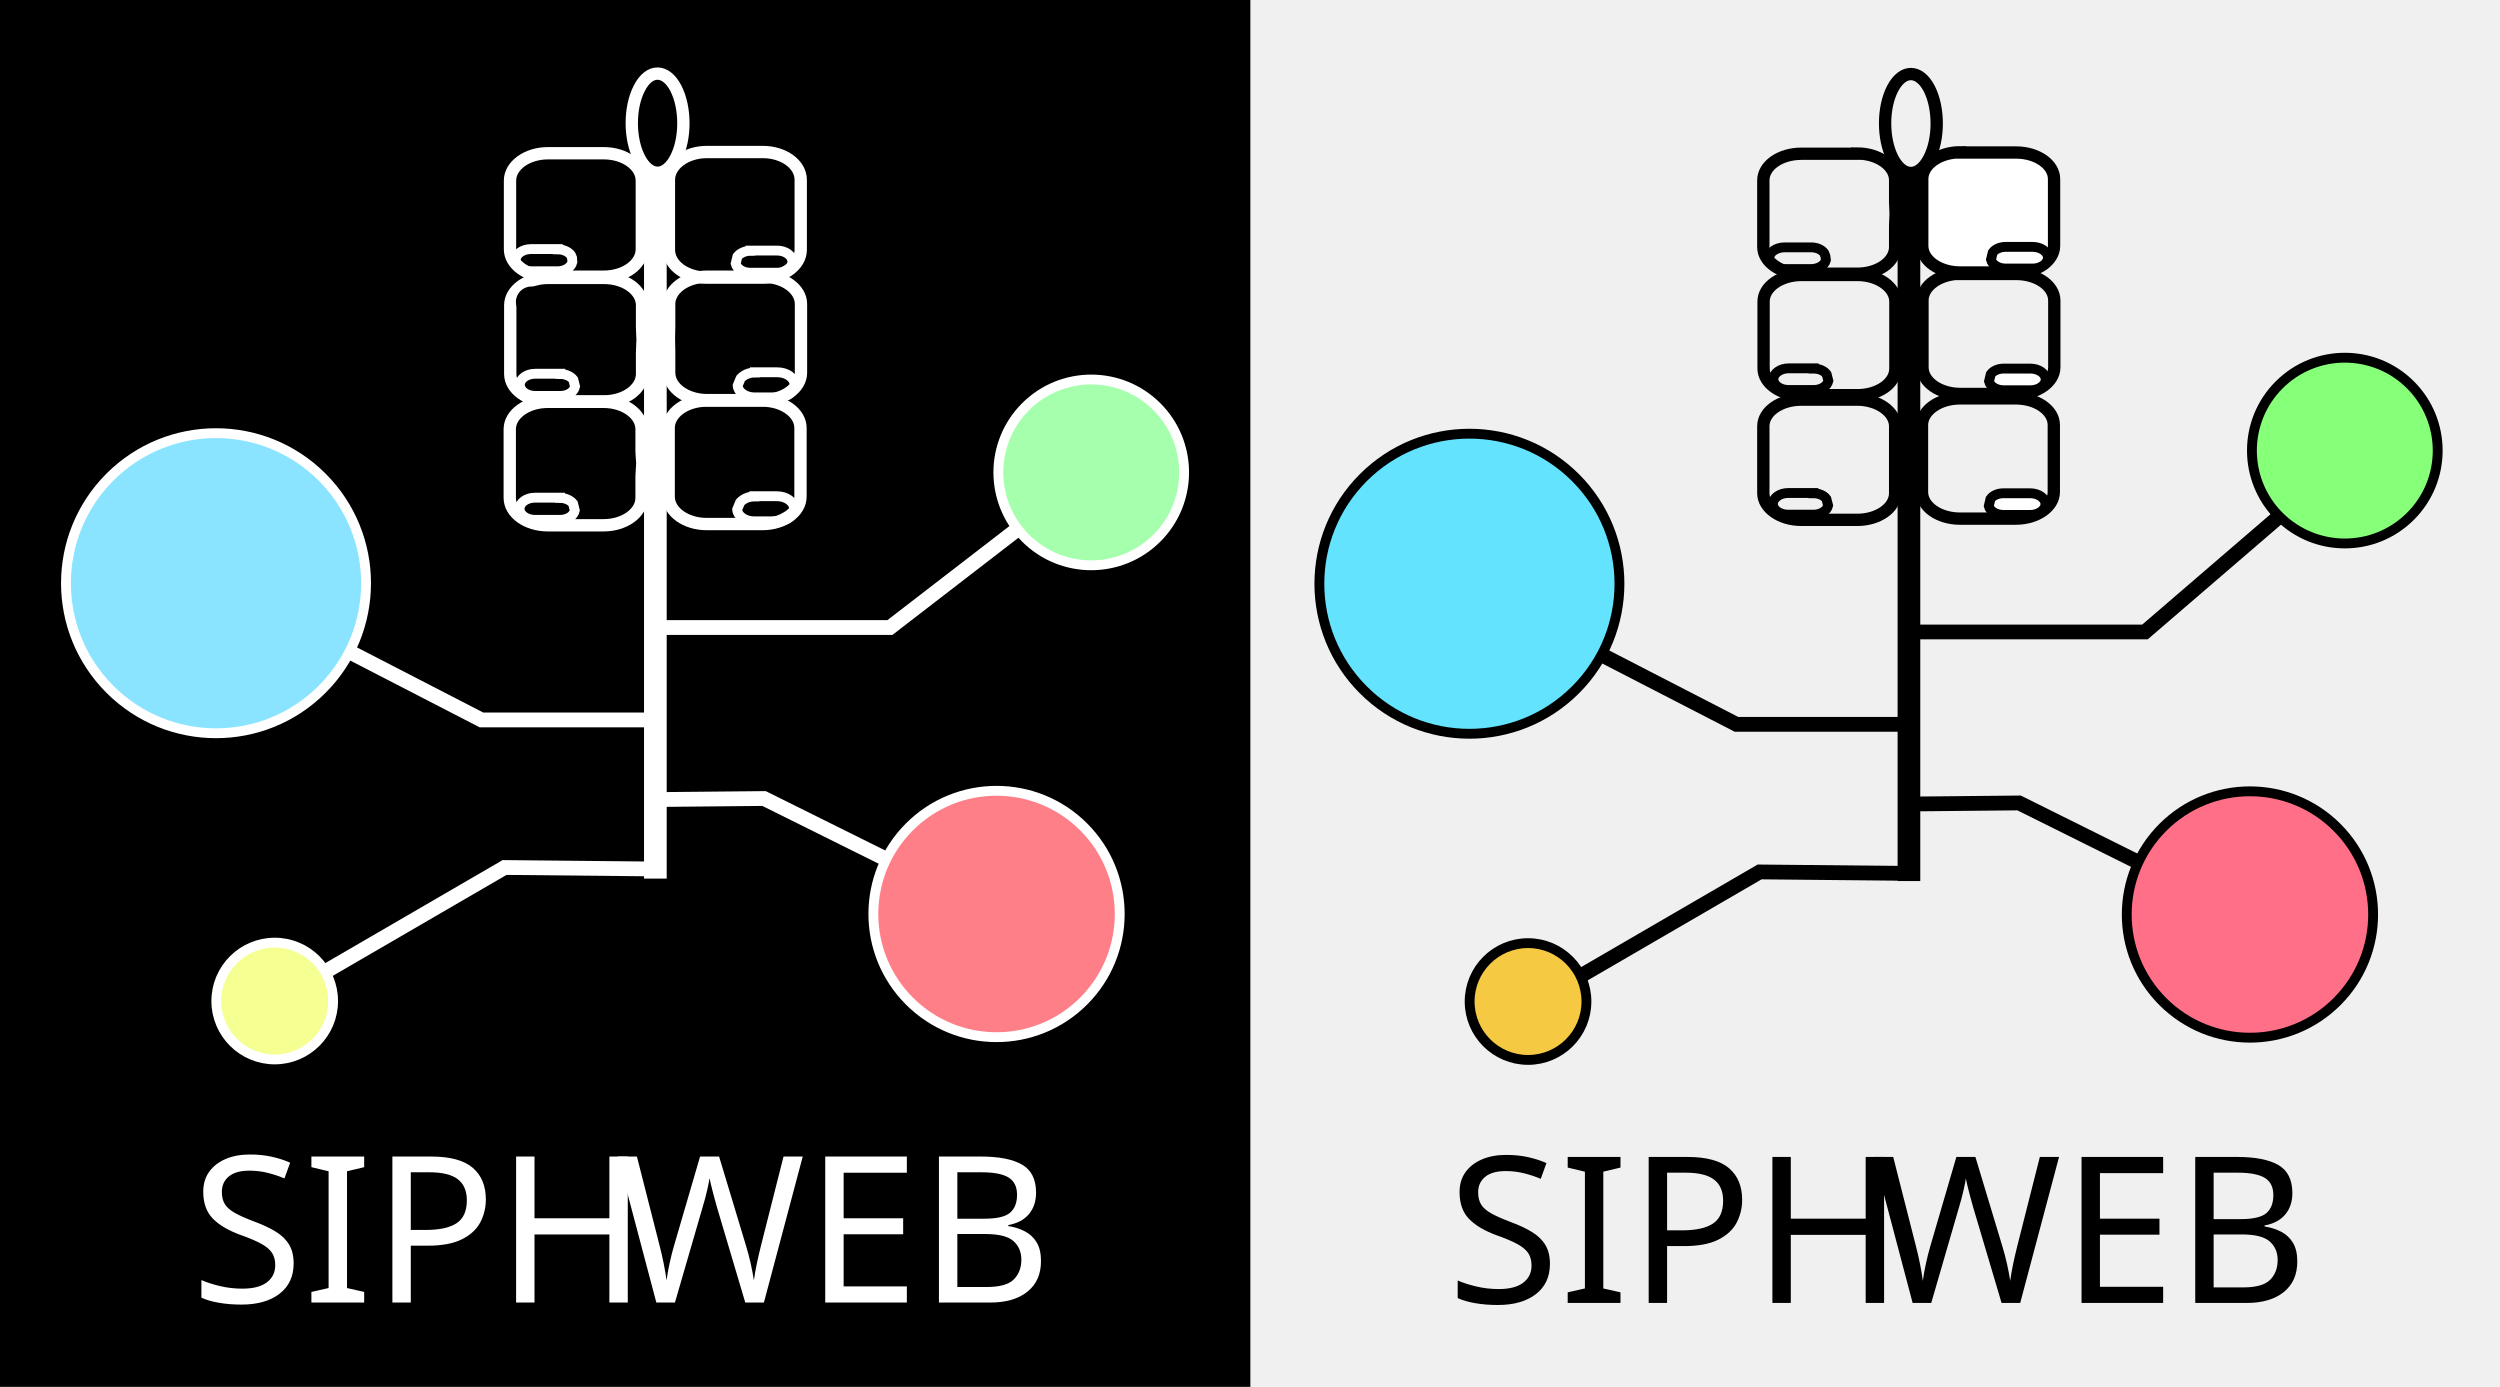
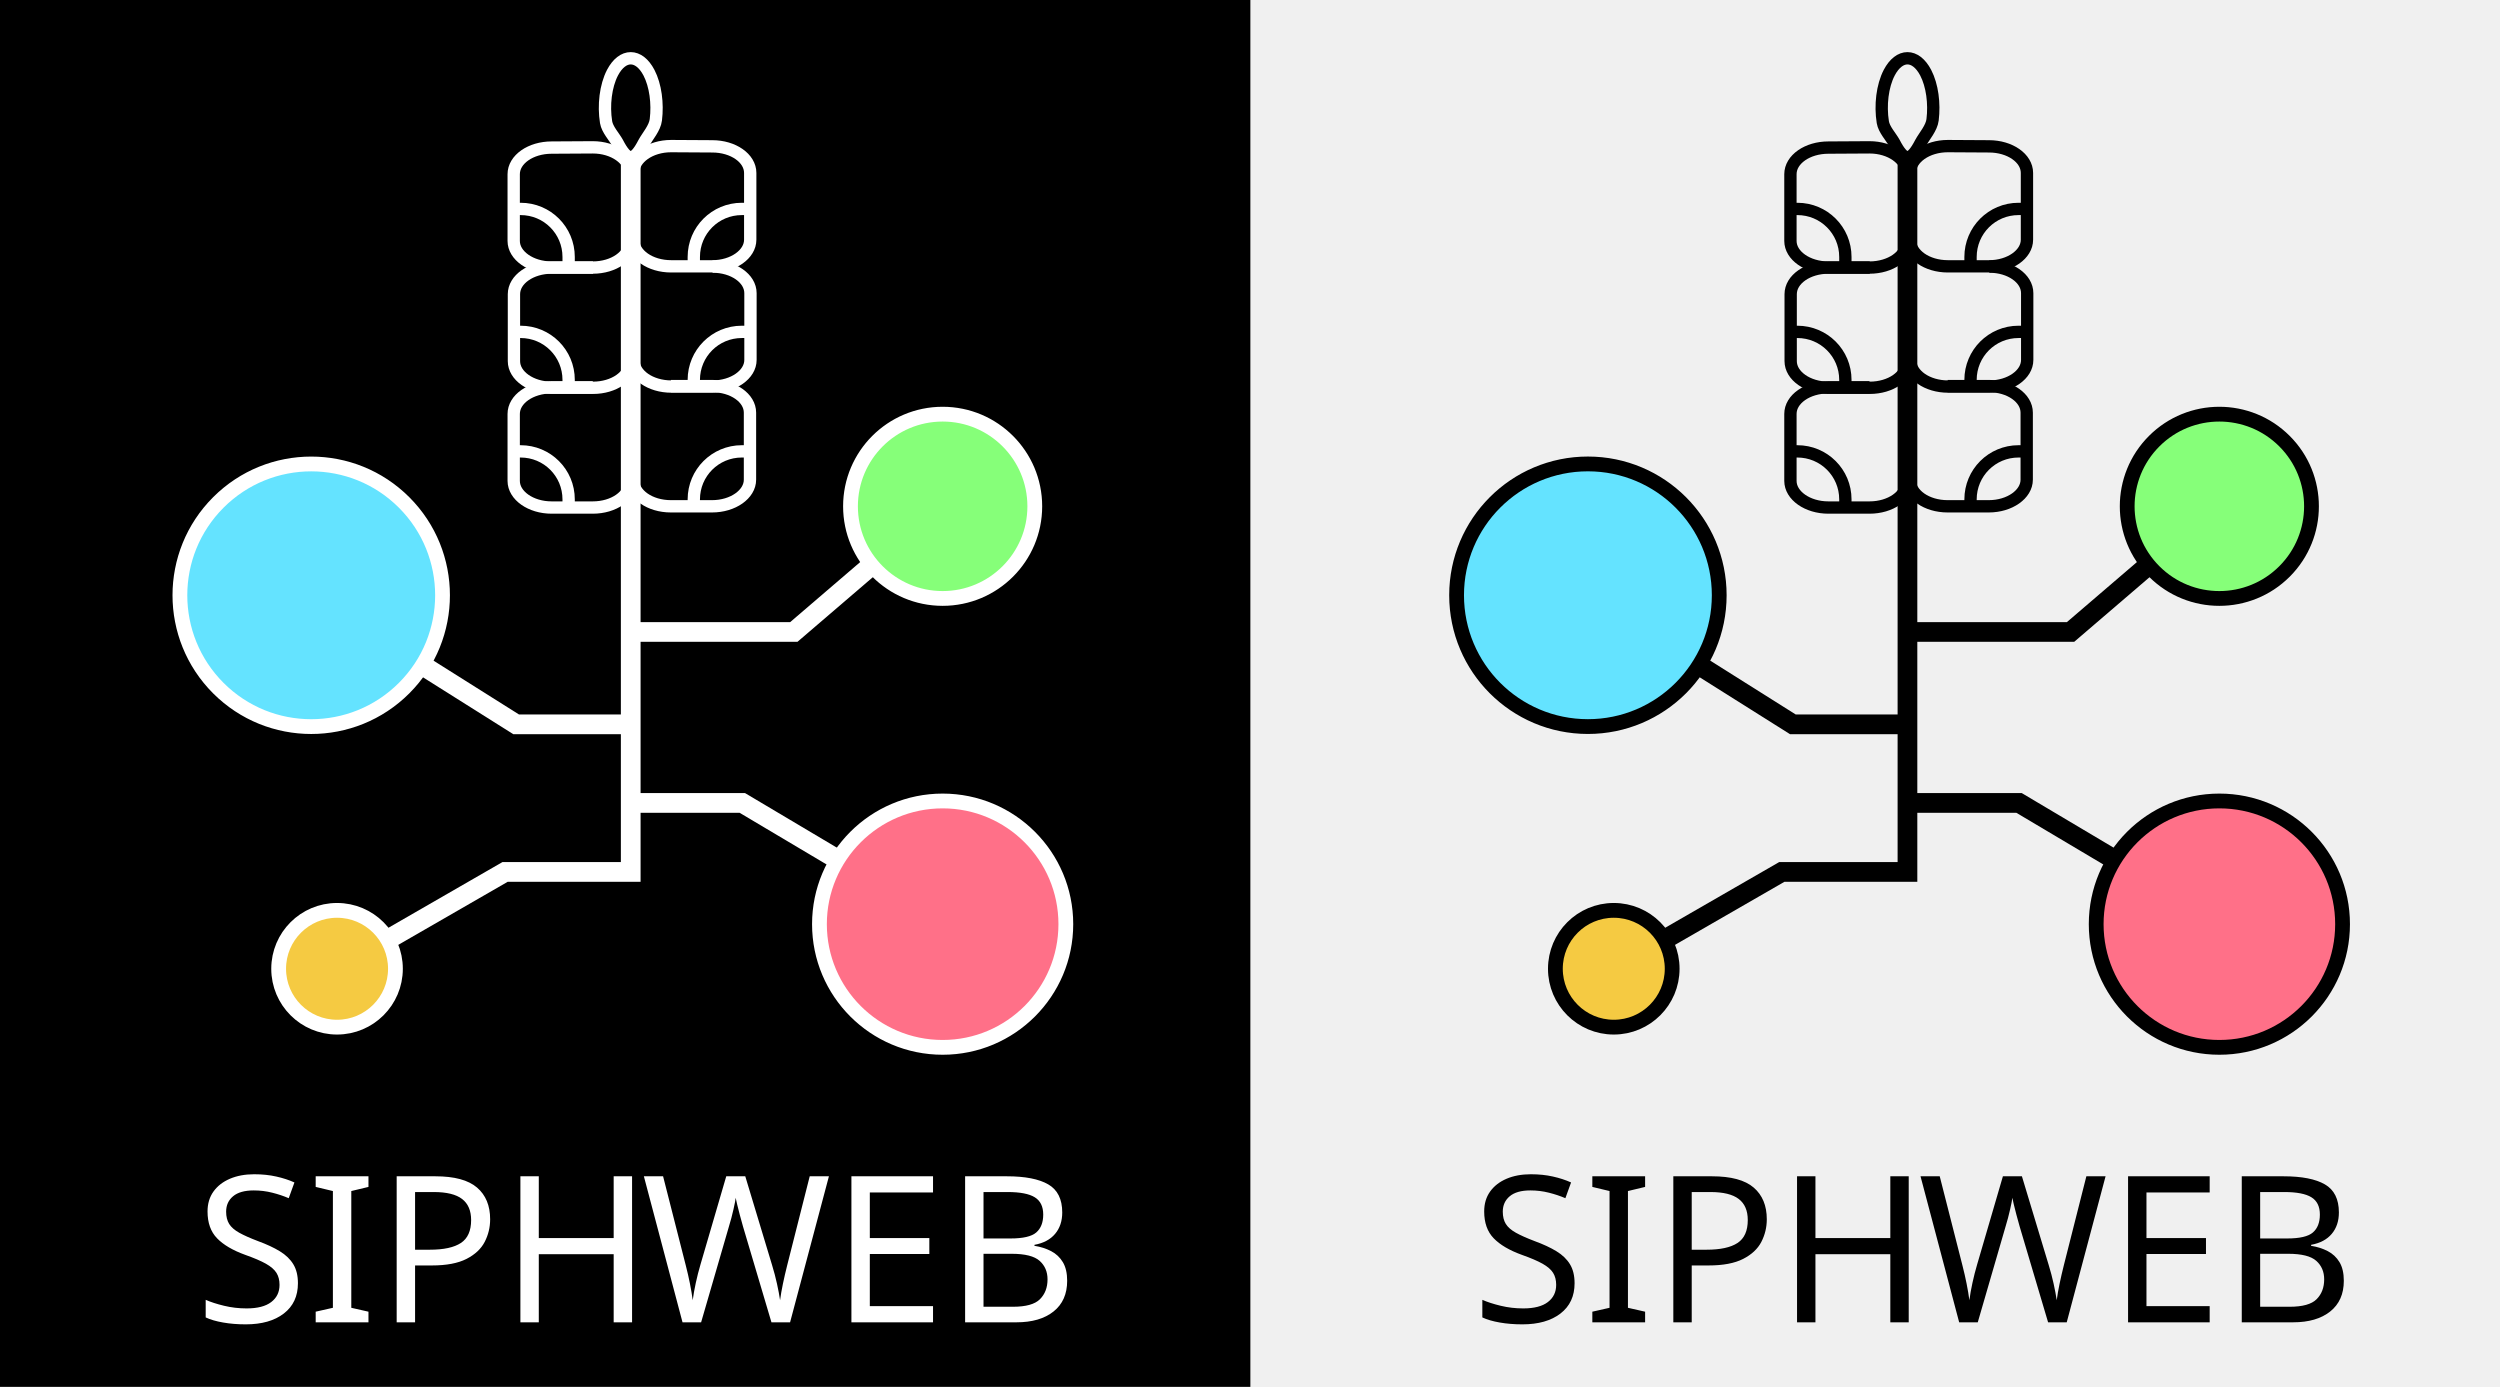
<svg xmlns="http://www.w3.org/2000/svg" version="1.1" id="Layer_1" x="0px" y="0px" viewBox="0 0 1014.7 562.9" style="enable-background:new 0 0 1014.7 562.9;" xml:space="preserve">
  <style type="text/css">
- 	.st0{fill:#FFFFFF;}
- 	.st1{fill:none;stroke:#FFFFFF;stroke-width:5;}
- 	.st2{fill:none;stroke:#FFFFFF;stroke-width:4;}
- 	.st3{font-family:'EuphemiaUCAS';}
- 	.st4{font-size:83px;}
- 	.st5{font-family:'EuphemiaUCAS-Bold';}
- 	.st6{fill:none;stroke:#000000;stroke-width:5;stroke-miterlimit:10;}
- 	.st7{fill:#FFFFFF;stroke:#000000;}
- 	.st8{fill:none;stroke:#000000;stroke-width:5;}
- 	.st9{fill:#FFFFFF;stroke:#000000;stroke-width:4;}
- 	.st10{fill:none;stroke:#000000;stroke-width:4;}
- 	.st11{fill:none;stroke:#000000;stroke-width:4;stroke-miterlimit:10;}
- 	.st12{fill:none;stroke:#FFFFFF;stroke-width:6;stroke-miterlimit:10;}
- 	.st13{fill:#A5FFAC;stroke:#FFFFFF;stroke-width:4;}
- 	.st14{fill:#8AE3FF;stroke:#FFFFFF;stroke-width:4;}
- 	.st15{fill:#F5FF92;stroke:#FFFFFF;stroke-width:4;}
- 	.st16{fill:#FF7F88;stroke:#FFFFFF;stroke-width:4;}
- 	.st17{fill:none;stroke:#000000;stroke-width:6;stroke-miterlimit:10;}
- 	.st18{fill:#64E3FF;stroke:#000000;stroke-width:4;}
- 	.st19{fill:#86FF79;stroke:#000000;stroke-width:4;}
- 	.st20{fill:#FF7088;stroke:#000000;stroke-width:4;}
- 	.st21{fill:#F5CA42;stroke:#000000;stroke-width:4;}
+ 	.st0{fill:none;stroke:#000000;stroke-width:8;stroke-miterlimit:10;}
+ 	.st1{fill:none;stroke:#000000;stroke-width:5;stroke-miterlimit:10;}
+ 	.st2{font-family:'Quicksand-Regular';}
+ 	.st3{font-size:83px;}
+ 	.st4{font-family:'Quicksand-Bold';}
+ 	.st5{fill:none;stroke:#000000;stroke-width:5;}
+ 	.st6{fill:#64E3FF;stroke:#000000;stroke-width:6;}
+ 	.st7{fill:#FF7088;stroke:#000000;stroke-width:6;}
+ 	.st8{fill:#F5CA42;stroke:#000000;stroke-width:6;}
+ 	.st9{fill:#86FF79;stroke:#000000;stroke-width:6;}
+ 	.st10{fill:none;stroke:#FFFFFF;stroke-width:8;stroke-miterlimit:10;}
+ 	.st11{fill:none;stroke:#FFFFFF;stroke-width:5;stroke-miterlimit:10;}
+ 	.st12{fill:#FFFFFF;}
+ 	.st13{fill:none;stroke:#FFFFFF;stroke-width:5;}
+ 	.st14{fill:#64E3FF;stroke:#FFFFFF;stroke-width:6;}
+ 	.st15{fill:#FF7088;stroke:#FFFFFF;stroke-width:6;}
+ 	.st16{fill:#F5CA42;stroke:#FFFFFF;stroke-width:6;}
+ 	.st17{fill:#86FF79;stroke:#FFFFFF;stroke-width:6;}
</style>
-   <rect width="507.5" height="562.9" />
-   <rect x="261.4" y="67.7" class="st0" width="9.2" height="288.9" />
-   <path d="M274.3,35.8c4.1,7.9,4.1,20.6,0,28.4c-4.1,7.9-10.7,7.9-14.8,0c-4.1-7.9-4.1-20.6,0-28.4C263.5,27.9,270.2,27.9,274.3,35.8z  " />
-   <path class="st1" d="M274.3,35.8c4.1,7.9,4.1,20.6,0,28.4c-4.1,7.9-10.7,7.9-14.8,0c-4.1-7.9-4.1-20.6,0-28.4  C263.5,27.9,270.2,27.9,274.3,35.8z" />
-   <text transform="matrix(1 0 0 1 77.5102 528.6793)">
-     <tspan x="0" y="0" class="st0 st3 st4">SIPH</tspan>
-     <tspan x="172.2" y="0" class="st0 st5 st4">WEB</tspan>
-   </text>
-   <path class="st1" d="M286.9,61.7c-8.5,0-15.4,5.1-15.4,11.3v9.3l0,4.9l0,5.3v8.9c0,6.3,6.9,11.3,15.4,11.3h22.7  c8.5,0,15.4-5.1,15.4-11.3V73c0-6.3-6.9-11.3-15.4-11.3H286.9z" />
-   <path class="st1" d="M287,112.3c-8.5,0-15.4,5-15.4,11.1v9.1l-0.1,4.8l0.1,5.3v8.7c0,6.1,6.9,11.1,15.4,11.1h22.7  c8.5,0,15.4-5,15.4-11.1v-27.9c0-6.1-6.9-11.1-15.4-11.1H287z" />
-   <path class="st1" d="M245.1,62.2c8.5,0,15.4,5,15.4,11.1v9.1v4.8v5.3v8.7c0,6.1-6.9,11.1-15.4,11.1h-22.7c-8.5,0-15.4-5-15.4-11.1  V73.3c0-6.1,6.9-11.1,15.4-11.1H245.1z" />
-   <path class="st1" d="M245.2,112.8c8.5,0,15.4,5,15.4,11.1v9.1l0.2,4.8l-0.2,5.3v8.7c0,6.1-6.9,11.1-15.4,11.1h-22.7  c-8.5,0-15.4-5-15.4-11.1v-27.9c0-6.1,6.9-11.1,15.4-11.1H245.2z" />
-   <path class="st2" d="M304.6,101.8c-2.3,0-4.3,1-5.3,2.3l0,0l-0.7,2.9c0.5,2.1,2.9,3.7,6,3.7h10.8c3.4,0,6.2-2,6.2-4.5  c0-2.5-2.8-4.5-6.2-4.5H304.6z" />
-   <path class="st2" d="M306.4,151.2c-2.5,0-4.5,1-5.8,2.4l0,0l-1.2,2.9c0.2,2.7,3.2,4.8,6.9,4.8h9.2c3.9,0,7-2.3,7-5.1  c0-2.8-3.1-5.1-7-5.1H306.4z" />
-   <path d="M226.4,116.4c2.3,0,4.3,1.3,5.3,3.2l2.1,1.7l-1.4,2.3c-0.5,2.9-3,5.1-6,5.1h-10.8c-3.4,0-6.2-2.8-6.2-6.2  c0-3.4,2.8-6.2,6.2-6.2H226.4z" />
-   <path class="st2" d="M226.4,101.2c2.3,0,4.3,1,5.3,2.3l0.5,1.2l0.1,1.7c-0.5,2.1-3,3.7-6,3.7h-10.8c-3.4,0-6.2-2-6.2-4.5  c0-2.5,2.8-4.5,6.2-4.5H226.4z" />
-   <path d="M227.4,186.4c2.3,0,4.3,1.3,5.3,3.2l2,1.6l-1.3,2.3c-0.5,3-2.9,5.3-6,5.3h-10.2c-3.4,0-6.2-2.8-6.2-6.2  c0-3.4,2.8-6.2,6.2-6.2H227.4z" />
-   <path class="st2" d="M227.4,151.8c2.3,0,4.3,1,5.3,2.3l0.7,2.8l0,0c-0.5,2.2-2.9,3.8-6,3.8h-10.2c-3.4,0-6.2-2-6.2-4.5  c0-2.5,2.8-4.5,6.2-4.5H227.4z" />
-   <path d="M824.5,69c10.8,9.5,10.8,25,0,34.6c-10.8,9.5-28.3,9.5-39.1,0c-10.8-9.5-10.8-25,0-34.6C796.3,59.5,813.8,59.5,824.5,69z" />
-   <path class="st1" d="M824.5,69c10.8,9.5,10.8,25,0,34.6c-10.8,9.5-28.3,9.5-39.1,0c-10.8-9.5-10.8-25,0-34.6  C796.3,59.5,813.8,59.5,824.5,69z" />
-   <rect x="770.2" y="67.9" width="9.2" height="289.7" />
-   <path class="st6" d="M783,35.9c4.1,7.9,4.1,20.6,0,28.4c-4.1,7.9-10.7,7.9-14.8,0c-4.1-7.9-4.1-20.6,0-28.4  C772.3,28.1,778.9,28.1,783,35.9z" />
-   <text transform="matrix(1 0 0 1 587.4178 528.8445)">
-     <tspan x="0" y="0" class="st3 st4">SIPH</tspan>
-     <tspan x="172.2" y="0" class="st5 st4">WEB</tspan>
-   </text>
-   <path class="st7" d="M779.2,91.4v8.5c0,6,6.9,10.8,15.4,10.8h22.7c8.5,0,15.4-4.9,15.4-10.8V72.7c0-6-6.9-10.8-15.4-10.8h-22.7  c-8.5,0-15.4,4.9-15.4,10.8v8.9" />
-   <path class="st8" d="M795.6,61.8c-8.5,0-15.4,4.9-15.4,10.8v8.9l0,5.2l0,4.6v8.5c0,6,6.9,10.8,15.4,10.8h22.7  c8.5,0,15.4-4.9,15.4-10.8V72.7c0-6-6.9-10.8-15.4-10.8H795.6z" />
-   <path class="st8" d="M795.7,111.1c-8.5,0-15.4,4.9-15.4,10.8v8.9v9.8l0,0v8.5c0,6,6.9,10.8,15.4,10.8h22.7c8.5,0,15.4-4.9,15.4-10.8  V122c0-6-6.9-10.8-15.4-10.8H795.7z" />
-   <path class="st8" d="M753.9,111.6c8.5,0,15.4,4.9,15.4,10.8v8.9v9.8l0,0v8.5c0,6-6.9,10.8-15.4,10.8h-22.7  c-8.5,0-15.4-4.9-15.4-10.8v-27.2c0-6,6.9-10.8,15.4-10.8H753.9z" />
-   <path class="st9" d="M814.1,100.2c-2.3,0-4.3,0.9-5.3,2.3l-0.7,2.9l0,0c0.5,2,2.9,3.6,6,3.6H825c3.4,0,6.2-2,6.2-4.4  c0-2.4-2.8-4.4-6.2-4.4H814.1z" />
-   <path class="st10" d="M735.1,100.4c2.3,0,4.3,0.9,5.3,2.3l0.5,1.3l0.2,1.6c-0.5,2-3,3.6-6,3.6h-10.8c-3.4,0-6.2-1.9-6.2-4.4  c0-2.4,2.8-4.4,6.2-4.4H735.1z" />
-   <path class="st11" d="M736.1,149.6c2.3,0,4.3,0.9,5.3,2.3l0.7,2.7l0,0c-0.5,2.1-2.9,3.7-6,3.7H726c-3.4,0-6.2-1.9-6.2-4.4  c0-2.4,2.8-4.4,6.2-4.4H736.1z" />
-   <path class="st8" d="M753.8,62.3c8.5,0,15.4,4.9,15.4,10.8v8.9l0.2,4.7l-0.2,5.1v8.5c0,6-6.9,10.8-15.4,10.8h-22.7  c-8.5,0-15.4-4.9-15.4-10.8V73.2c0-6,6.9-10.8,15.4-10.8H753.8z" />
-   <path class="st9" d="M813.3,149.6c-2.3,0-4.3,0.9-5.3,2.3l-0.7,2.9l0,0c0.5,2,2.9,3.6,6,3.6h10.8c3.4,0,6.2-2,6.2-4.4  c0-2.4-2.8-4.4-6.2-4.4H813.3z" />
-   <path class="st1" d="M286.8,162.6c-8.5,0-15.4,5-15.4,11.1v9.1l0,5.3l0,4.8v8.7c0,6.1,6.9,11.1,15.4,11.1h22.7  c8.5,0,15.4-5,15.4-11.1v-27.9c0-6.1-6.9-11.1-15.4-11.1H286.8z" />
-   <path class="st1" d="M245,163.1c8.5,0,15.4,5,15.4,11.1v9.1l0.3,4.8l-0.3,5.3v8.7c0,6.1-6.9,11.1-15.4,11.1h-22.7  c-8.5,0-15.4-5-15.4-11.1v-27.9c0-6.1,6.9-11.1,15.4-11.1H245z" />
-   <path class="st2" d="M306.2,201.5c-2.5,0-4.5,1-5.8,2.4l-1.2,2.9l0,0c0.2,2.7,3.2,4.8,6.9,4.8h9.2c3.9,0,7-2.3,7-5.1  c0-2.8-3.1-5.1-7-5.1H306.2z" />
-   <path class="st2" d="M227.3,202.1c2.3,0,4.3,1,5.3,2.3l0.7,2.8l0,0c-0.5,2.2-2.9,3.8-6,3.8h-10.2c-3.4,0-6.2-2-6.2-4.5  c0-2.5,2.8-4.5,6.2-4.5H227.3z" />
-   <path class="st8" d="M795.5,161.7c-8.5,0-15.4,4.9-15.4,10.8v8.9v9.8l0,0v8.5c0,6,6.9,10.8,15.4,10.8h22.7c8.5,0,15.4-4.9,15.4-10.8  v-27.2c0-6-6.9-10.8-15.4-10.8H795.5z" />
-   <path class="st8" d="M753.8,162.2c8.5,0,15.4,4.9,15.4,10.8v8.9v9.8l0,0v8.5c0,6-6.9,10.8-15.4,10.8h-22.7  c-8.5,0-15.4-4.9-15.4-10.8v-27.2c0-6,6.9-10.8,15.4-10.8H753.8z" />
-   <path class="st11" d="M736,200.2c2.3,0,4.3,0.9,5.3,2.3l0.7,2.7l0,0c-0.5,2.1-2.9,3.7-6,3.7h-10.2c-3.4,0-6.2-1.9-6.2-4.4  c0-2.4,2.8-4.4,6.2-4.4H736z" />
-   <path class="st9" d="M813.2,200.2c-2.3,0-4.3,0.9-5.3,2.3l-0.7,2.9l0,0c0.5,2,2.9,3.6,6,3.6H824c3.4,0,6.2-2,6.2-4.4  c0-2.4-2.8-4.4-6.2-4.4H813.2z" />
-   <polyline class="st12" points="269.1,292.2 195.4,292.2 87.8,236.7 " />
-   <polyline class="st12" points="269.1,254.7 361.2,254.7 442.9,191.7 " />
-   <polyline class="st12" points="265.9,352.7 204.8,352.1 111.5,406.3 " />
-   <polyline class="st12" points="269.1,324.5 310.1,324.1 404.5,371 " />
-   <ellipse transform="matrix(0.7071 -0.7071 0.7071 0.7071 -5.8139 369.3648)" class="st13" cx="442.9" cy="191.7" rx="37.7" ry="37.7" />
-   <ellipse transform="matrix(0.7071 -0.7071 0.7071 0.7071 -141.7084 131.356)" class="st14" cx="87.7" cy="236.7" rx="60.9" ry="60.9" />
-   <circle class="st15" cx="111.5" cy="406.3" r="23.7" />
-   <ellipse transform="matrix(0.7071 -0.7071 0.7071 0.7071 -143.8805 394.6561)" class="st16" cx="404.5" cy="371" rx="50" ry="50" />
-   <polyline class="st17" points="778.5,294 704.8,294 597.1,238.5 " />
-   <polyline class="st17" points="778.5,256.5 870.6,256.5 952.3,186.2 " />
-   <polyline class="st17" points="775.3,354.5 714.2,353.9 620.9,408.1 " />
-   <polyline class="st17" points="778.5,326.3 819.5,325.9 913.8,372.8 " />
-   <ellipse transform="matrix(0.7071 -0.7071 0.7071 0.7071 7.1777 491.1275)" class="st18" cx="596.4" cy="236.9" rx="60.9" ry="60.9" />
-   <ellipse transform="matrix(0.7071 -0.7071 0.7071 0.7071 149.4388 726.5027)" class="st19" cx="951.7" cy="182.9" rx="37.7" ry="37.7" />
-   <ellipse transform="matrix(0.7071 -0.7071 0.7071 0.7071 5.0047 754.4267)" class="st20" cx="913.2" cy="371.2" rx="50" ry="50" />
-   <circle class="st21" cx="620.2" cy="406.5" r="23.7" />
+   <g id="background">
+     <rect width="507.5" height="562.9" />
+   </g>
+   <g id="Layer_1_1_">
+     <polyline class="st0" points="774.2,66.7 774.2,353.9 723.2,353.9 655,393.2  " />
+     <path class="st1" d="M781.6,29.5c2.7,5.2,3.6,12.5,2.8,19.1c-0.4,3.4-3.4,6.7-4.8,9.3c-4.1,7.9-6.7,7.9-10.8,0   c-1.3-2.4-4.1-5.3-4.6-8.3c-1.1-6.9-0.2-14.7,2.6-20.1C770.9,21.7,777.5,21.7,781.6,29.5z" />
+     <text transform="matrix(1 0 0 1 597.4182 536.7)" class="st2 st3">SIPH</text>
+     <text transform="matrix(1 0 0 1 778.5001 536.7)" class="st4 st3">WEB</text>
+     <path class="st5" d="M775.3,118.9v8.9v9.8l0,0v8.5c0,6,6.9,10.8,15.4,10.8h16.7c8.5,0,15.4-4.9,15.4-10.8V119   c0-6-6.9-10.8-15.4-10.8" />
+     <path class="st5" d="M774.3,119.4v8.9v9.8l0,0v8.5c0,6-6.9,10.8-15.4,10.8h-16.7c-8.5,0-15.4-4.9-15.4-10.8v-27.2   c0-6,6.9-10.8,15.4-10.8h16.7" />
+     <path class="st5" d="M758.8,59.8c8.5,0,15.4,4.9,15.4,10.8v8.9l0.2,4.7l-0.2,5.1v8.5c0,6-6.9,10.8-15.4,10.8h-16.7   c-8.5,0-15.4-4.9-15.4-10.8V70.7c0-6,6.9-10.8,15.4-10.8L758.8,59.8L758.8,59.8z" />
+     <path class="st5" d="M775.1,167.5v8.9v9.8l0,0v8.5c0,6,6.9,10.8,15.4,10.8h16.7c8.5,0,15.4-4.9,15.4-10.8v-27.2   c0-6-6.9-10.8-15.4-10.8h-16.7" />
+     <path class="st5" d="M774.2,168v8.9v9.8l0,0v8.5c0,6-6.9,10.8-15.4,10.8h-16.7c-8.5,0-15.4-4.9-15.4-10.8V168   c0-6,6.9-10.8,15.4-10.8h16.7" />
+     <polyline class="st0" points="774.2,294 727.7,294 644.5,241.6  " />
+     <polyline class="st0" points="774.2,256.5 840.4,256.5 900.8,204.7  " />
+     <polyline class="st0" points="774.2,325.9 819.5,325.9 902.3,375.1  " />
+     <ellipse class="st6" cx="644.5" cy="241.6" rx="53.3" ry="53.3" />
+     <ellipse class="st7" cx="900.8" cy="375.1" rx="50" ry="50" />
+     <ellipse class="st8" cx="655" cy="393.2" rx="23.7" ry="23.7" />
+     <path class="st5" d="M790.6,59.3c-8.5,0-15.4,4.9-15.4,10.8V79v5.2v4.6v8.5c0,6,6.9,10.8,15.4,10.8h16.7c8.5,0,15.4-4.9,15.4-10.8   V70.2c0-6-6.9-10.8-15.4-10.8L790.6,59.3L790.6,59.3z" />
+     <path class="st5" d="M726.7,84.8h2.8c10.8,0,19.5,8.7,19.5,19.5v4.3" />
+     <path class="st5" d="M726.7,134.7h2.8c10.8,0,19.5,8.7,19.5,19.5v3.2" />
+     <path class="st5" d="M726.7,183.2h2.8c10.8,0,19.5,8.7,19.5,19.5v3.3" />
+     <path class="st5" d="M822.7,84.8h-3.4c-10.8,0-19.5,8.7-19.5,19.5v3.8" />
+     <path class="st5" d="M822.8,134.7h-3.5c-10.8,0-19.5,8.7-19.5,19.5v2.7" />
+     <path class="st5" d="M822.6,183.2h-3.3c-10.8,0-19.5,8.7-19.5,19.5v2.8" />
+     <ellipse transform="matrix(0.7071 -0.7071 0.7071 0.7071 118.5222 697.1474)" class="st9" cx="900.8" cy="205.5" rx="37.4" ry="37.4" />
+     <polyline class="st10" points="256,66.7 256,353.9 205,353.9 136.8,393.2  " />
+     <path class="st11" d="M263.4,29.5c2.7,5.2,3.6,12.5,2.8,19.1c-0.4,3.4-3.4,6.7-4.8,9.3c-4.1,7.9-6.7,7.9-10.8,0   c-1.3-2.4-4.1-5.3-4.6-8.3c-1.1-6.9-0.2-14.7,2.6-20.1C252.7,21.7,259.3,21.7,263.4,29.5z" />
+     <text transform="matrix(1 0 0 1 79.2523 536.7)" class="st12 st2 st3">SIPH</text>
+     <text transform="matrix(1 0 0 1 260.3342 536.7)" class="st12 st4 st3">WEB</text>
+     <path class="st13" d="M257.1,118.9v8.9v9.8l0,0v8.5c0,6,6.9,10.8,15.4,10.8h16.7c8.5,0,15.4-4.9,15.4-10.8V119   c0-6-6.9-10.8-15.4-10.8" />
+     <path class="st13" d="M256.1,119.4v8.9v9.8l0,0v8.5c0,6-6.9,10.8-15.4,10.8H224c-8.5,0-15.4-4.9-15.4-10.8v-27.2   c0-6,6.9-10.8,15.4-10.8h16.7" />
+     <path class="st13" d="M240.6,59.8c8.5,0,15.4,4.9,15.4,10.8v8.9l0.2,4.7l-0.2,5.1v8.5c0,6-6.9,10.8-15.4,10.8h-16.7   c-8.5,0-15.4-4.9-15.4-10.8V70.7c0-6,6.9-10.8,15.4-10.8L240.6,59.8L240.6,59.8z" />
+     <path class="st13" d="M256.9,167.5v8.9v9.8l0,0v8.5c0,6,6.9,10.8,15.4,10.8H289c8.5,0,15.4-4.9,15.4-10.8v-27.2   c0-6-6.9-10.8-15.4-10.8h-16.7" />
+     <path class="st13" d="M256,168v8.9v9.8l0,0v8.5c0,6-6.9,10.8-15.4,10.8h-16.7c-8.5,0-15.4-4.9-15.4-10.8V168   c0-6,6.9-10.8,15.4-10.8h16.7" />
+     <polyline class="st10" points="256,294 209.5,294 126.3,241.6  " />
+     <polyline class="st10" points="256,256.5 322.2,256.5 382.6,204.7  " />
+     <polyline class="st10" points="256,325.9 301.3,325.9 384.1,375.1  " />
+     <ellipse transform="matrix(0.7071 -0.7071 0.7071 0.7071 -133.8254 160.0845)" class="st14" cx="126.3" cy="241.6" rx="53.3" ry="53.3" />
+     <ellipse class="st15" cx="382.6" cy="375.1" rx="50" ry="50" />
+     <ellipse class="st16" cx="136.8" cy="393.2" rx="23.7" ry="23.7" />
+     <path class="st13" d="M272.4,59.3c-8.5,0-15.4,4.9-15.4,10.8V79v5.2v4.6v8.5c0,6,6.9,10.8,15.4,10.8h16.7c8.5,0,15.4-4.9,15.4-10.8   V70.2c0-6-6.9-10.8-15.4-10.8L272.4,59.3L272.4,59.3z" />
+     <path class="st13" d="M208.5,84.8h2.8c10.8,0,19.5,8.7,19.5,19.5v4.3" />
+     <path class="st13" d="M208.5,134.7h2.8c10.8,0,19.5,8.7,19.5,19.5v3.2" />
+     <path class="st13" d="M208.5,183.2h2.8c10.8,0,19.5,8.7,19.5,19.5v3.3" />
+     <path class="st13" d="M304.5,84.8h-3.4c-10.8,0-19.5,8.7-19.5,19.5v3.8" />
+     <path class="st13" d="M304.6,134.7h-3.5c-10.8,0-19.5,8.7-19.5,19.5v2.7" />
+     <path class="st13" d="M304.4,183.2h-3.3c-10.8,0-19.5,8.7-19.5,19.5v2.8" />
+     <ellipse class="st17" cx="382.6" cy="205.5" rx="37.4" ry="37.4" />
+   </g>
</svg>
